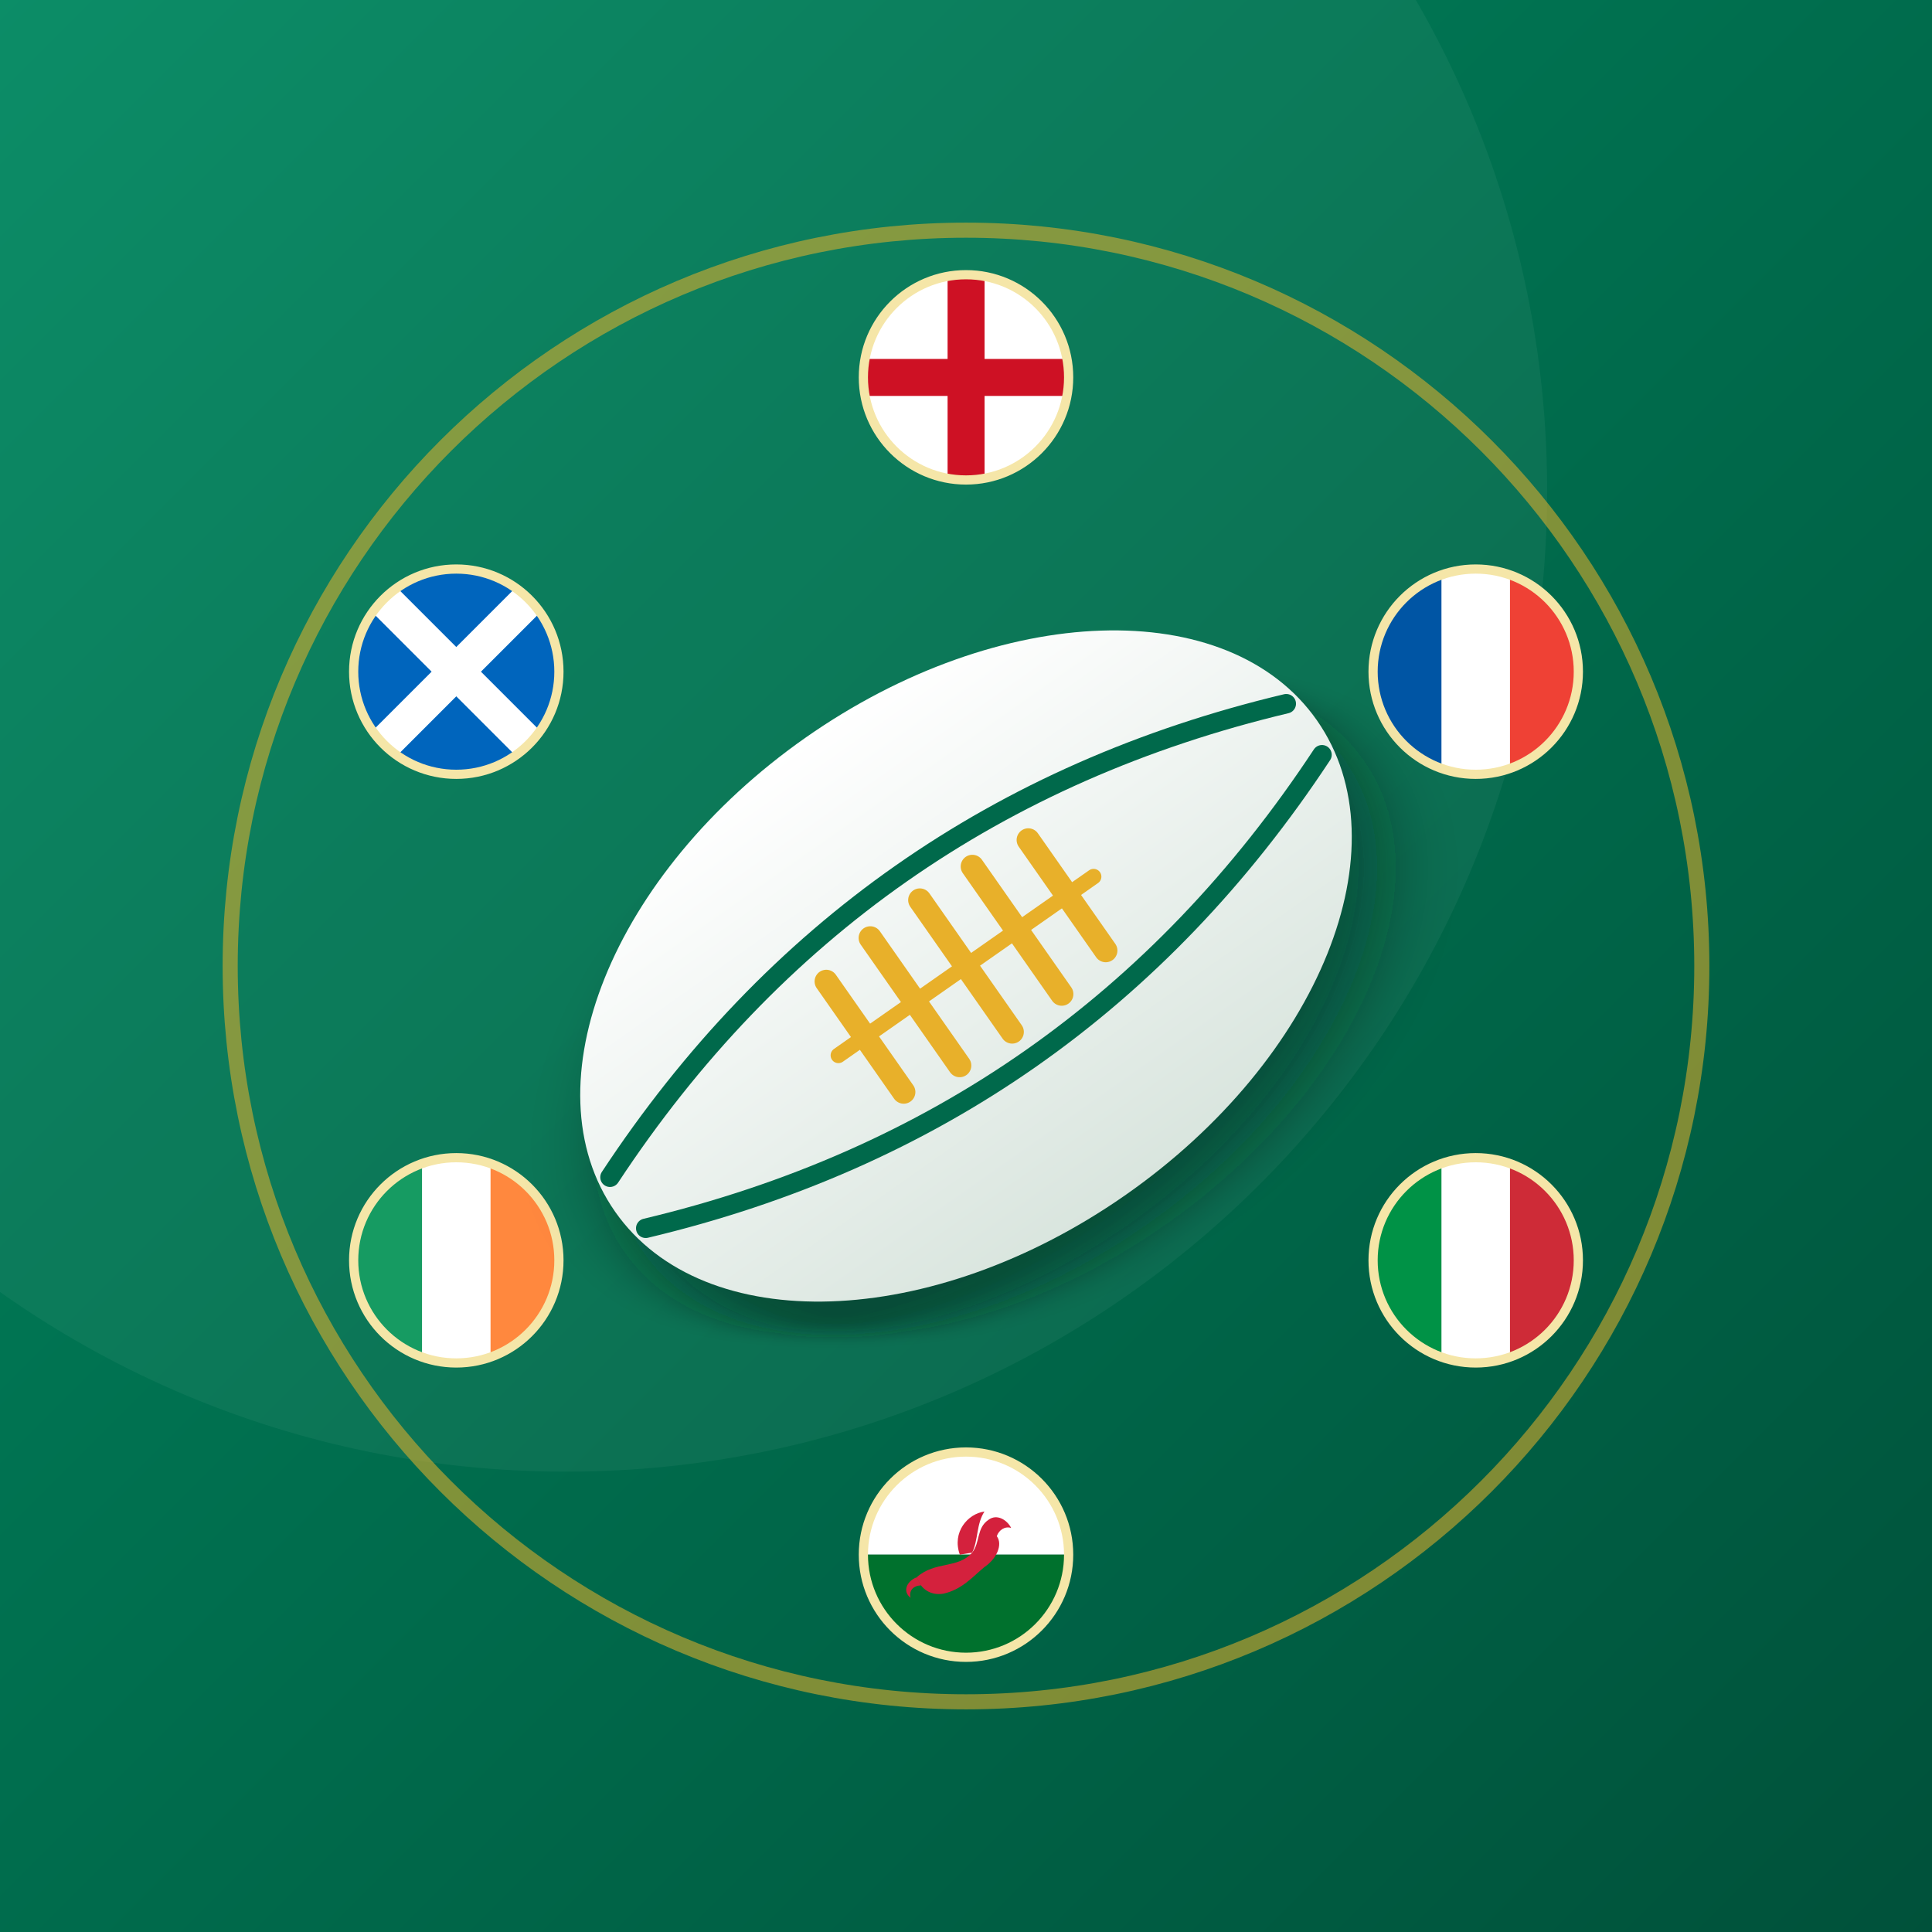
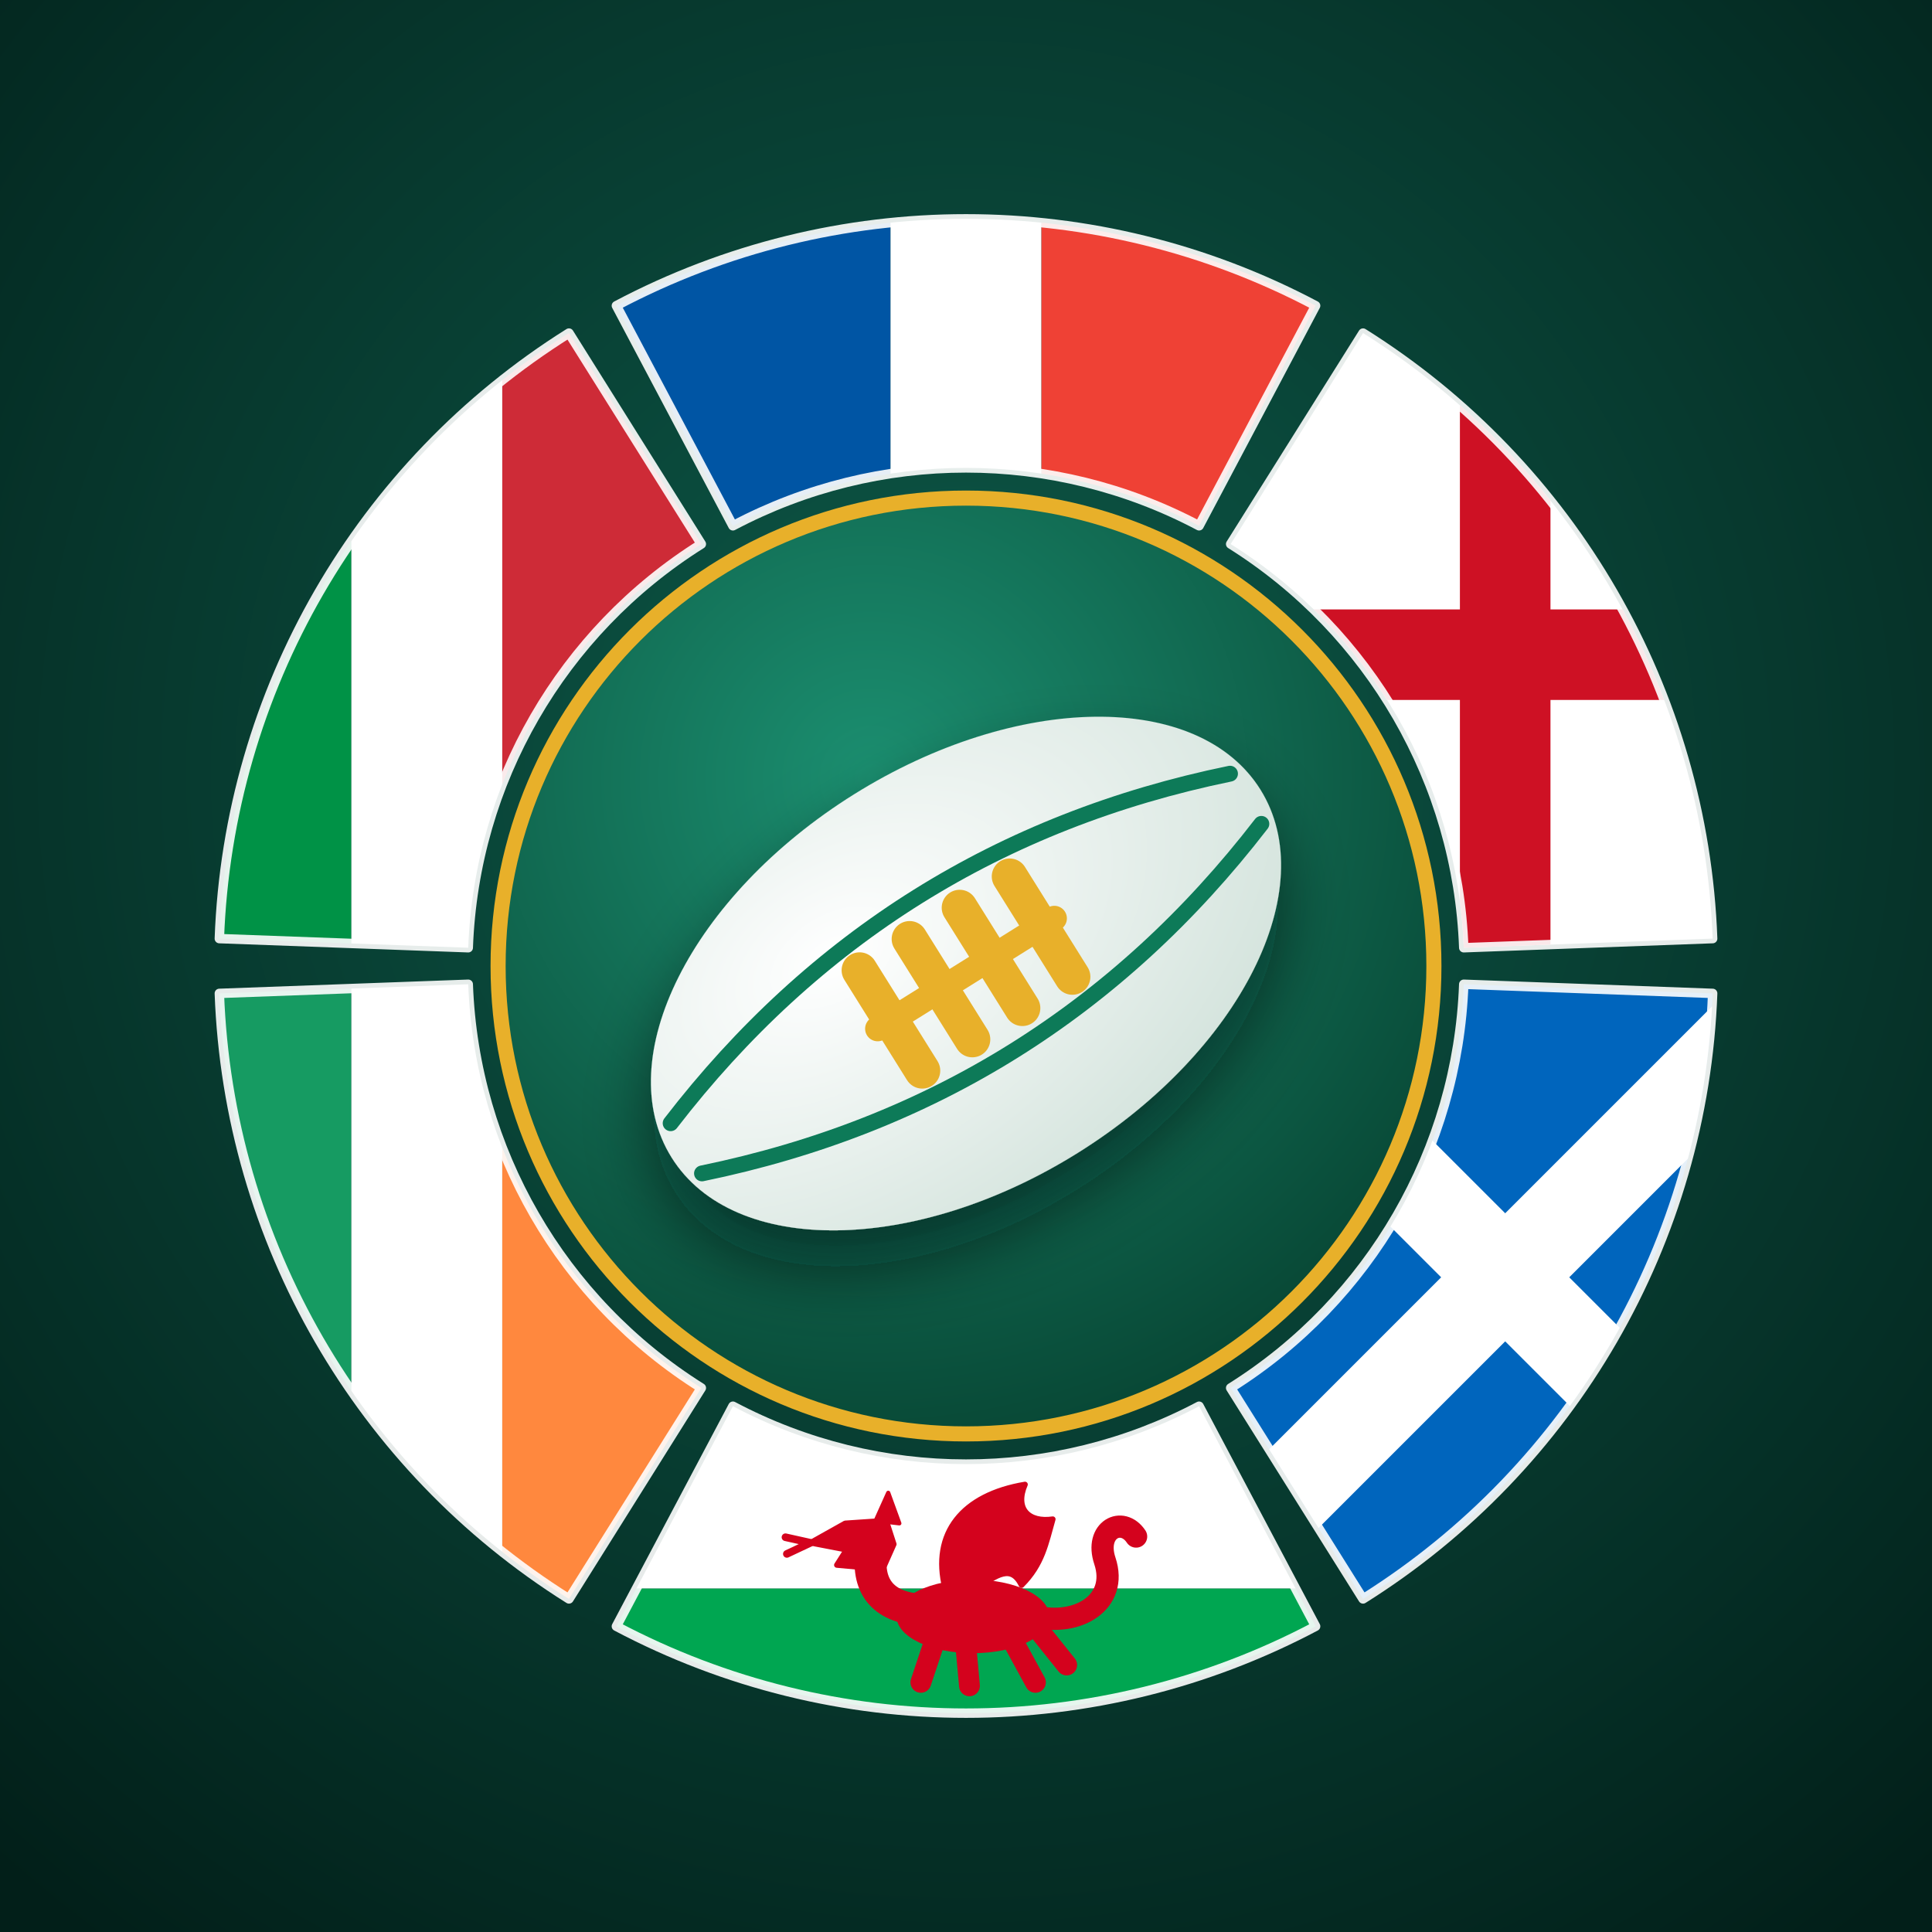
- <svg xmlns="http://www.w3.org/2000/svg" viewBox="0 0 1024 1024" width="1024" height="1024">
+ <svg xmlns="http://www.w3.org/2000/svg" viewBox="0 0 512 512" width="1024" height="1024">
  <defs>
-     <linearGradient id="bg" x1="0" y1="0" x2="1" y2="1">
-       <stop offset="0" stop-color="#00875f" />
-       <stop offset="1" stop-color="#00513a" />
-     </linearGradient>
-     <linearGradient id="ball" x1="0" y1="0" x2="0" y2="1">
+     <radialGradient id="c2-bg" cx="50%" cy="40%" r="75%">
+       <stop offset="0" stop-color="#0d5a49" />
+       <stop offset="1" stop-color="#021f19" />
+     </radialGradient>
+     <radialGradient id="c2-disc" cx="40%" cy="30%" r="80%">
+       <stop offset="0" stop-color="#1b8f70" />
+       <stop offset="1" stop-color="#06402f" />
+     </radialGradient>
+     <filter id="c2-bsh" x="-30%" y="-30%" width="160%" height="170%">
+       <feDropShadow dx="0" dy="10" stdDeviation="9" flood-color="#00140f" flood-opacity=".55" />
+     </filter>
+     <clipPath id="c2-clip0">
+       <path d="M163.35 81.01A198 198 0 0 1 348.65 81.01L317.77 139.34A132 132 0 0 0 194.23 139.34Z" />
+     </clipPath>
+     <clipPath id="c2-clip1">
+       <path d="M361.22 88.27A198 198 0 0 1 453.87 248.74L387.91 251.16A132 132 0 0 0 326.14 144.18Z" />
+     </clipPath>
+     <clipPath id="c2-clip2">
+       <path d="M453.87 263.26A198 198 0 0 1 361.22 423.73L326.14 367.82A132 132 0 0 0 387.91 260.84Z" />
+     </clipPath>
+     <clipPath id="c2-clip3">
+       <path d="M348.65 430.99A198 198 0 0 1 163.35 430.99L194.23 372.66A132 132 0 0 0 317.77 372.66Z" />
+     </clipPath>
+     <clipPath id="c2-clip4">
+       <path d="M150.78 423.73A198 198 0 0 1 58.13 263.26L124.09 260.84A132 132 0 0 0 185.86 367.82Z" />
+     </clipPath>
+     <clipPath id="c2-clip5">
+       <path d="M58.13 248.74A198 198 0 0 1 150.78 88.27L185.86 144.18A132 132 0 0 0 124.09 251.16Z" />
+     </clipPath>
+     <radialGradient id="c2-b" cx="35%" cy="30%" r="80%">
      <stop offset="0" stop-color="#ffffff" />
-       <stop offset="1" stop-color="#d9e5de" />
-     </linearGradient>
-     <filter id="shadow" x="-30%" y="-30%" width="160%" height="160%">
-       <feGaussianBlur stdDeviation="22" />
-     </filter>
+       <stop offset="1" stop-color="#d3e3dc" />
+     </radialGradient>
  </defs>
-   <rect width="1024" height="1024" fill="url(#bg)" />
-   <circle cx="300" cy="260" r="520" fill="#ffffff" fill-opacity="0.05" />
-   <circle cx="512" cy="512" r="390" fill="none" stroke="#e8b02a" stroke-opacity="0.55" stroke-width="8" />
-   <g transform="translate(512 512) scale(0.8) translate(-512 -512)">
-     <g transform="translate(512.0 122.0)">
-       <clipPath id="f0">
-         <circle r="68" />
-       </clipPath>
-       <g clip-path="url(#f0)">
-         <rect x="-68" y="-68" width="136" height="136" fill="#ffffff" />
-         <rect x="-68" y="-12.2" width="136" height="24.5" fill="#ce1124" />
-         <rect x="-12.2" y="-68" width="24.5" height="136" fill="#ce1124" />
-       </g>
-       <circle r="68" fill="none" stroke="#f5e6a8" stroke-width="6.1" />
+   <rect width="512" height="512" fill="url(#c2-bg)" />
+   <g clip-path="url(#c2-clip0)">
+     <g transform="translate(196 31)">
+       <rect x="-300" y="-300" width="340" height="720" fill="#0055A4" />
+       <rect x="40" y="-300" width="40" height="720" fill="#FFFFFF" />
+       <rect x="80" y="-300" width="340" height="720" fill="#EF4135" />
    </g>
-     <g transform="translate(849.7 317.0)">
-       <clipPath id="f1">
-         <circle r="68" />
-       </clipPath>
-       <g clip-path="url(#f1)">
-         <rect x="-68.0" y="-68" width="45.9" height="136" fill="#0055a4" />
-         <rect x="-22.7" y="-68" width="45.9" height="136" fill="#ffffff" />
-         <rect x="22.7" y="-68" width="45.9" height="136" fill="#ef4135" />
-       </g>
-       <circle r="68" fill="none" stroke="#f5e6a8" stroke-width="6.1" />
+   </g>
+   <path d="M163.35 81.01A198 198 0 0 1 348.65 81.01L317.77 139.34A132 132 0 0 0 194.23 139.34Z" fill="none" stroke="#fff" stroke-opacity=".9" stroke-width="2.5" stroke-linejoin="round" />
+   <g clip-path="url(#c2-clip1)">
+     <g transform="translate(338.89 113.5)">
+       <rect x="-300" y="-300" width="720" height="720" fill="#fff" />
+       <rect x="48" y="-300" width="24" height="720" fill="#CE1124" />
+       <rect x="-300" y="48" width="720" height="24" fill="#CE1124" />
    </g>
-     <g transform="translate(849.7 707.0)">
-       <clipPath id="f2">
-         <circle r="68" />
-       </clipPath>
-       <g clip-path="url(#f2)">
-         <rect x="-68.0" y="-68" width="45.9" height="136" fill="#009246" />
-         <rect x="-22.7" y="-68" width="45.9" height="136" fill="#ffffff" />
-         <rect x="22.7" y="-68" width="45.9" height="136" fill="#ce2b37" />
-       </g>
-       <circle r="68" fill="none" stroke="#f5e6a8" stroke-width="6.1" />
-     </g>
-     <g transform="translate(512.0 902.0)">
-       <clipPath id="f3">
-         <circle r="68" />
-       </clipPath>
-       <g clip-path="url(#f3)">
-         <rect x="-68" y="-68" width="136" height="68" fill="#ffffff" />
-         <rect x="-68" y="0" width="136" height="68" fill="#00712d" />
-         <g transform="scale(0.68)" fill="#d4213d">
-           <path d="M -48 22 C -30 6 -8 14 6 -2 C 14 -12 10 -26 22 -34 C 30 -40 40 -34 44 -26 C 38 -28 32 -24 30 -18 C 36 -10 30 4 18 12 C 6 22 -4 34 -22 38 C -34 40 -44 34 -48 22 Z" />
-           <path d="M -6 0 C -14 -22 2 -40 18 -42 C 10 -30 12 -14 6 -2 Z" />
-           <path d="M -48 22 C -58 26 -62 36 -54 42 C -56 34 -50 30 -44 30 Z" />
-         </g>
-       </g>
-       <circle r="68" fill="none" stroke="#f5e6a8" stroke-width="6.1" />
-     </g>
-     <g transform="translate(174.3 707.0)">
-       <clipPath id="f4">
-         <circle r="68" />
-       </clipPath>
-       <g clip-path="url(#f4)">
-         <rect x="-68.0" y="-68" width="45.9" height="136" fill="#169b62" />
-         <rect x="-22.7" y="-68" width="45.9" height="136" fill="#ffffff" />
-         <rect x="22.7" y="-68" width="45.9" height="136" fill="#ff883e" />
-       </g>
-       <circle r="68" fill="none" stroke="#f5e6a8" stroke-width="6.1" />
-     </g>
-     <g transform="translate(174.3 317.0)">
-       <clipPath id="f5">
-         <circle r="68" />
-       </clipPath>
-       <g clip-path="url(#f5)">
-         <rect x="-68" y="-68" width="136" height="136" fill="#0065bd" />
-         <line x1="-68" y1="-68" x2="68" y2="68" stroke="#ffffff" stroke-width="23.1" />
-         <line x1="68" y1="-68" x2="-68" y2="68" stroke="#ffffff" stroke-width="23.1" />
-       </g>
-       <circle r="68" fill="none" stroke="#f5e6a8" stroke-width="6.1" />
-     </g>
-     <g transform="translate(512 512) scale(0.86) rotate(-35)">
-       <ellipse cx="0" cy="38" rx="330" ry="205" fill="#00281c" fill-opacity="0.45" filter="url(#shadow)" />
-       <ellipse rx="330" ry="215" fill="url(#ball)" />
-       <path d="M -318 -24 Q 0 -150 318 -24" fill="none" stroke="#00694b" stroke-width="15" stroke-linecap="round" />
-       <path d="M -318 24 Q 0 150 318 24" fill="none" stroke="#00694b" stroke-width="15" stroke-linecap="round" />
-       <g stroke="#e8b02a" stroke-width="18" stroke-linecap="round">
-         <line x1="-95" y1="-52" x2="-95" y2="52" />
-         <line x1="-48" y1="-60" x2="-48" y2="60" />
-         <line x1="0" y1="-62" x2="0" y2="62" />
-         <line x1="48" y1="-60" x2="48" y2="60" />
-         <line x1="95" y1="-52" x2="95" y2="52" />
-         <line x1="-120" y1="0" x2="120" y2="0" stroke-width="12" />
+   </g>
+   <path d="M361.22 88.27A198 198 0 0 1 453.87 248.74L387.91 251.16A132 132 0 0 0 326.14 144.18Z" fill="none" stroke="#fff" stroke-opacity=".9" stroke-width="2.5" stroke-linejoin="round" />
+   <g clip-path="url(#c2-clip2)">
+     <g transform="translate(338.89 278.5)">
+       <rect x="-300" y="-300" width="720" height="720" fill="#0065BD" />
+       <g stroke="#fff" stroke-width="24">
+         <line x1="-300" y1="-300" x2="420" y2="420" />
+         <line x1="-300" y1="420" x2="420" y2="-300" />
      </g>
    </g>
  </g>
+   <path d="M453.87 263.26A198 198 0 0 1 361.22 423.73L326.14 367.82A132 132 0 0 0 387.91 260.84Z" fill="none" stroke="#fff" stroke-opacity=".9" stroke-width="2.5" stroke-linejoin="round" />
+   <g clip-path="url(#c2-clip3)">
+     <g transform="translate(196 361)">
+       <rect x="-300" y="-300" width="720" height="360" fill="#fff" />
+       <rect x="-300" y="60" width="720" height="360" fill="#00A651" />
+       <g transform="translate(60 60) scale(1.84) translate(-30 -19)">
+         <g fill="#D4021D" stroke="#D4021D" stroke-linecap="round" stroke-linejoin="round">
+           <path d="M27 19C25 11 29.5 5.5 38.5 4C37 7.5 39 9.5 42.5 9C41.5 12.5 41 15.5 38 18.5C36.5 15.5 34.5 17 31.5 19Z" stroke-width="0.8" />
+           <path d="M40 23C46 24.5 52 21 50 15C48.5 10.5 52.5 8.5 54.5 11.5" fill="none" stroke-width="3.2" />
+           <ellipse cx="31" cy="23" rx="11" ry="5.3" stroke="none" />
+           <path d="M23 22C17.5 21.5 15.5 18 16.5 13" fill="none" stroke-width="4.6" />
+           <path d="M18.5 9.2L12.6 9.6L7.6 12.4L12.8 13.4L11.4 15.6L18 16.2L19.6 12.6Z" stroke-width="0.8" />
+           <path d="M7.6 12.4L4 11.6M7.6 12.4L4.2 14" fill="none" stroke-width="1.1" />
+           <path d="M17 9.2L18.8 5.2L20.4 9.6Z" stroke-width="0.6" />
+           <path d="M25.5 26.5L23.5 32.5M30 27.5L30.5 33M37 27L40 32.5M40.5 25L44.5 30" fill="none" stroke-width="3" />
+         </g>
+       </g>
+     </g>
+   </g>
+   <path d="M348.65 430.99A198 198 0 0 1 163.35 430.99L194.23 372.66A132 132 0 0 0 317.77 372.66Z" fill="none" stroke="#fff" stroke-opacity=".9" stroke-width="2.5" stroke-linejoin="round" />
+   <g clip-path="url(#c2-clip4)">
+     <g transform="translate(53.11 278.5)">
+       <rect x="-300" y="-300" width="340" height="720" fill="#169B62" />
+       <rect x="40" y="-300" width="40" height="720" fill="#FFFFFF" />
+       <rect x="80" y="-300" width="340" height="720" fill="#FF883E" />
+     </g>
+   </g>
+   <path d="M150.78 423.73A198 198 0 0 1 58.13 263.26L124.09 260.84A132 132 0 0 0 185.86 367.82Z" fill="none" stroke="#fff" stroke-opacity=".9" stroke-width="2.5" stroke-linejoin="round" />
+   <g clip-path="url(#c2-clip5)">
+     <g transform="translate(53.11 113.5)">
+       <rect x="-300" y="-300" width="340" height="720" fill="#009246" />
+       <rect x="40" y="-300" width="40" height="720" fill="#FFFFFF" />
+       <rect x="80" y="-300" width="340" height="720" fill="#CE2B37" />
+     </g>
+   </g>
+   <path d="M58.13 248.74A198 198 0 0 1 150.78 88.27L185.86 144.18A132 132 0 0 0 124.09 251.16Z" fill="none" stroke="#fff" stroke-opacity=".9" stroke-width="2.5" stroke-linejoin="round" />
+   <circle cx="256" cy="256" r="124" fill="url(#c2-disc)" />
+   <circle cx="256" cy="256" r="124" fill="none" stroke="#e8b02a" stroke-width="4" />
+   <g filter="url(#c2-bsh)">
+     <g transform="translate(256 258) rotate(-32) scale(1)">
+       <ellipse rx="92" ry="56" fill="url(#c2-b)" />
+       <path d="M-87.4 -7.84Q0 -40.32 87.4 -7.84" fill="none" stroke="#0a7a58" stroke-width="4.2" stroke-linecap="round" />
+       <path d="M-87.4 7.84Q0 40.32 87.4 7.84" fill="none" stroke="#0a7a58" stroke-width="4.2" stroke-linecap="round" />
+       <g stroke="#e8b02a" stroke-width="9.52" stroke-linecap="round">
+         <line x1="-23.46" y1="-15.68" x2="-23.46" y2="15.68" />
+         <line x1="-7.82" y1="-15.68" x2="-7.82" y2="15.68" />
+         <line x1="7.82" y1="-15.68" x2="7.82" y2="15.68" />
+         <line x1="23.46" y1="-15.68" x2="23.46" y2="15.68" />
+       </g>
+       <line x1="-27.6" y1="0" x2="27.6" y2="0" stroke="#e8b02a" stroke-width="6.66" stroke-linecap="round" />
+     </g>
+   </g>
</svg>
